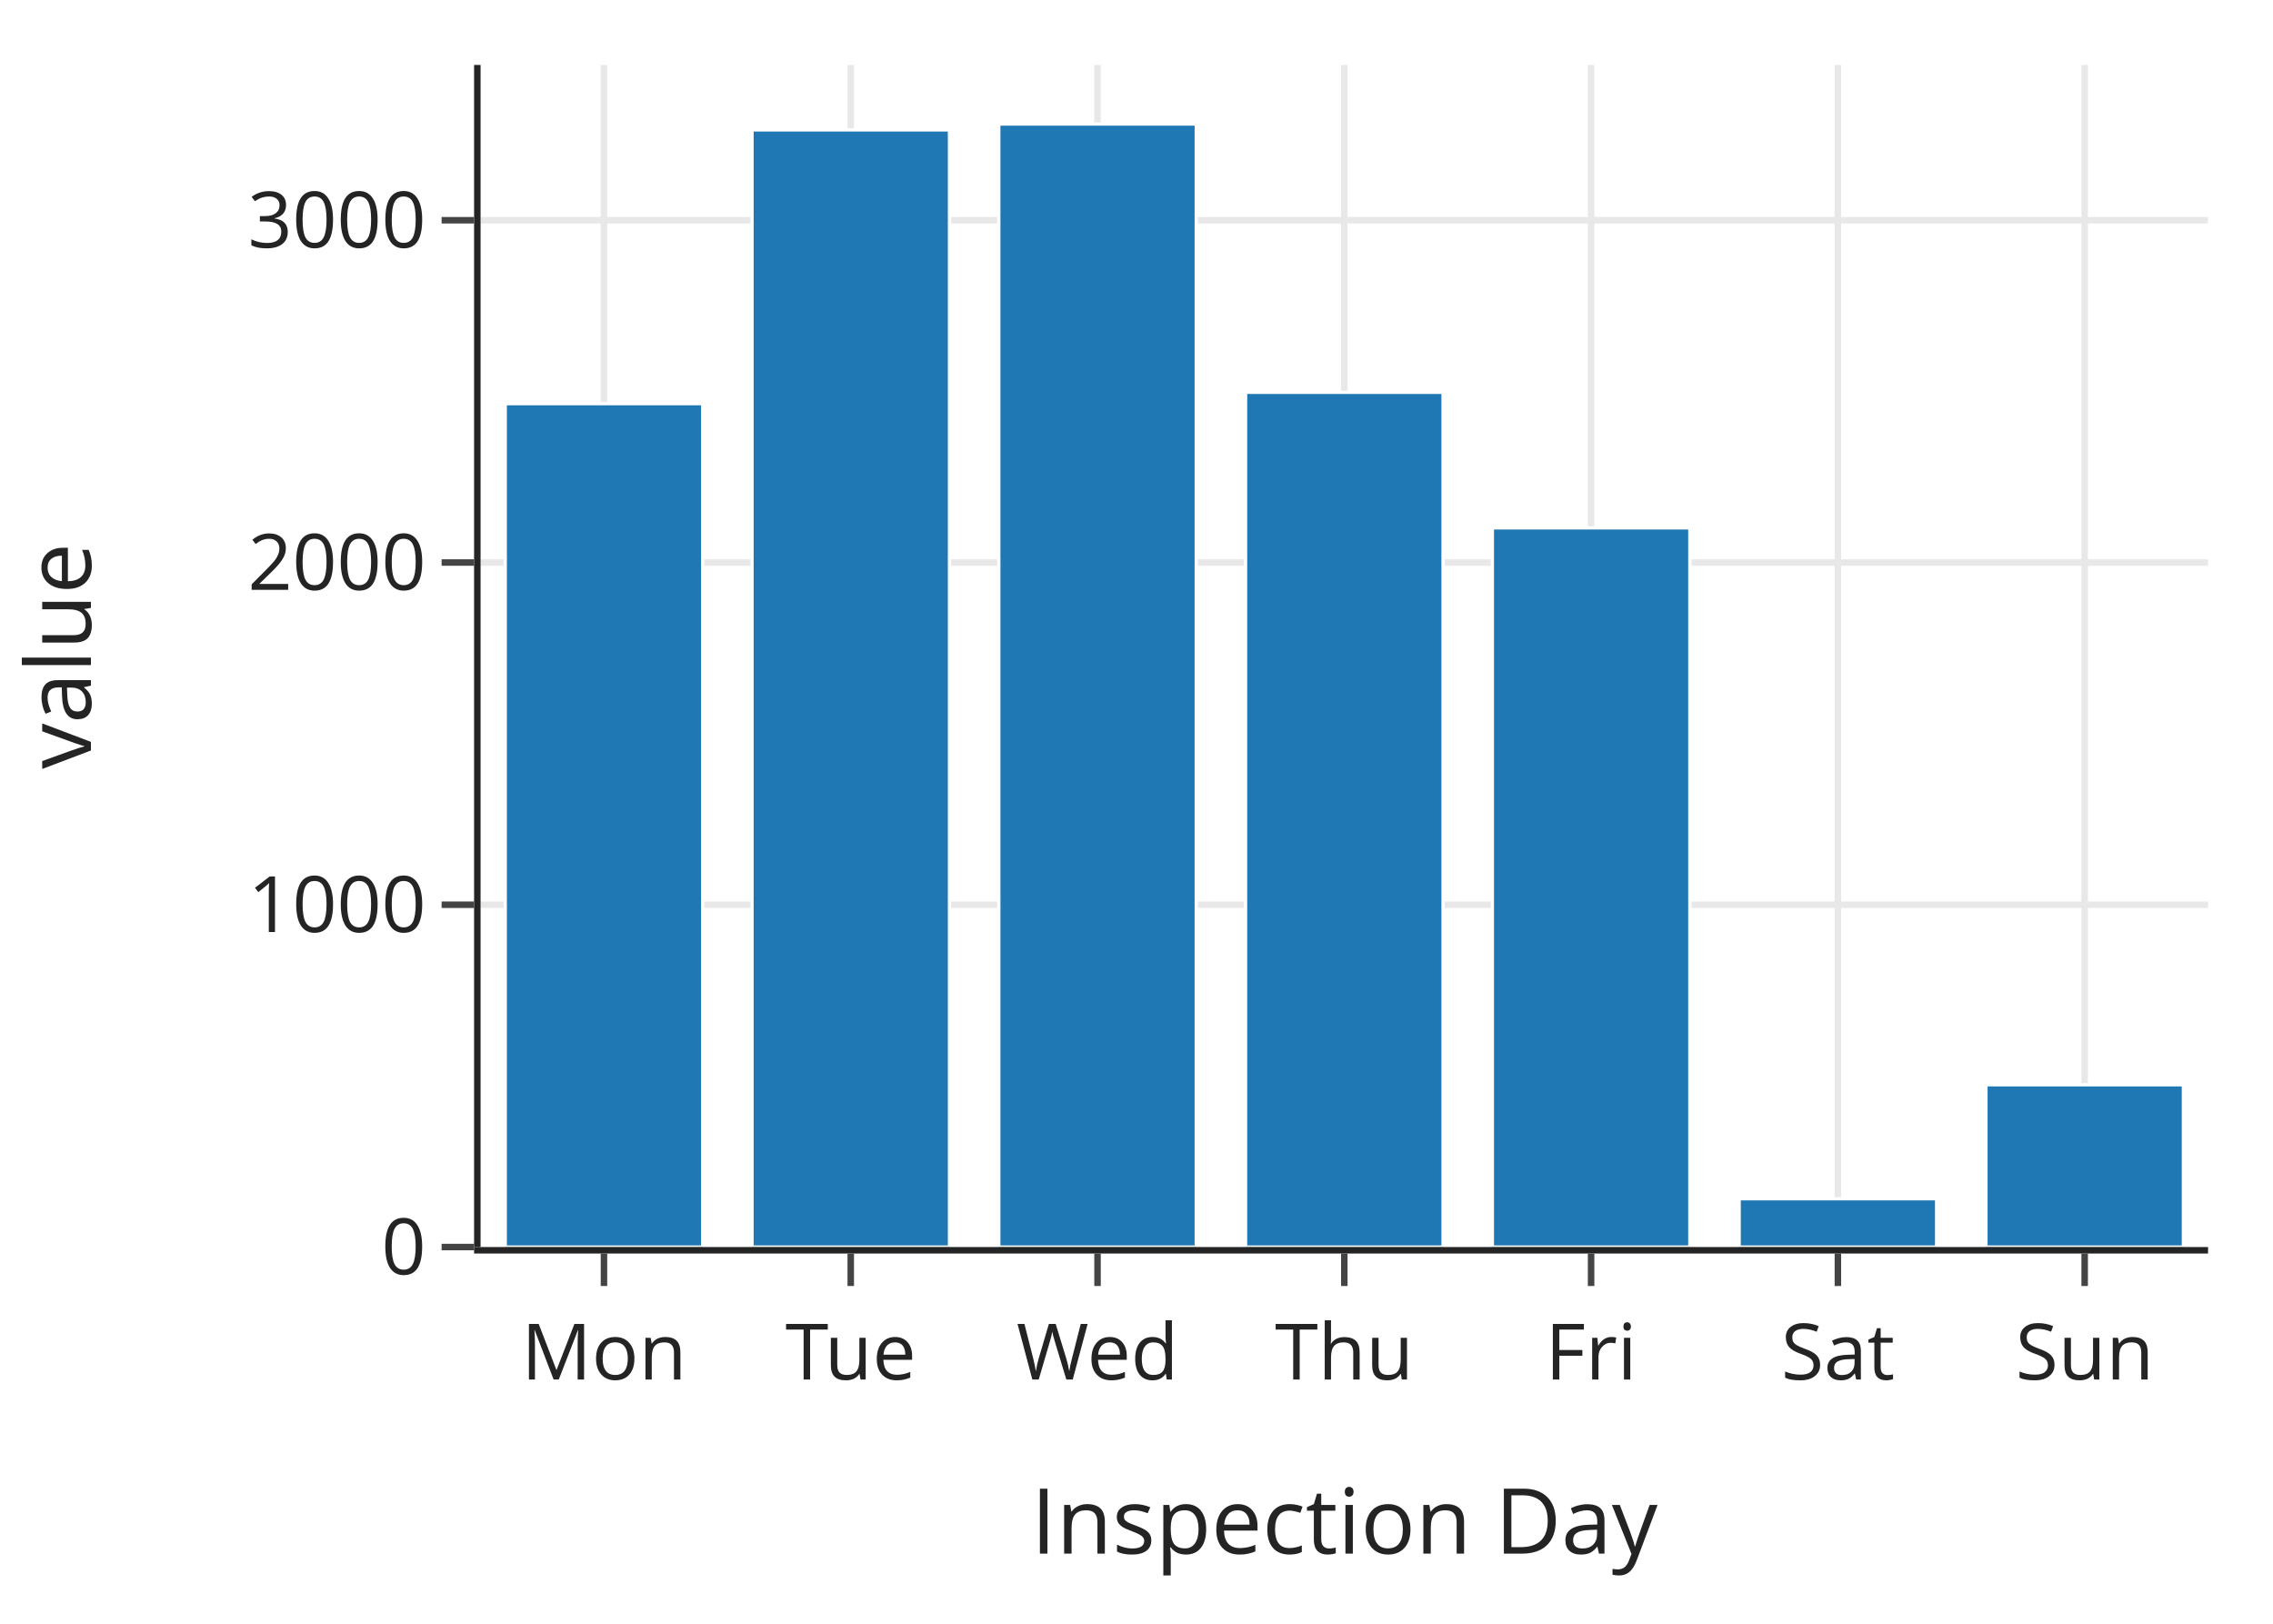
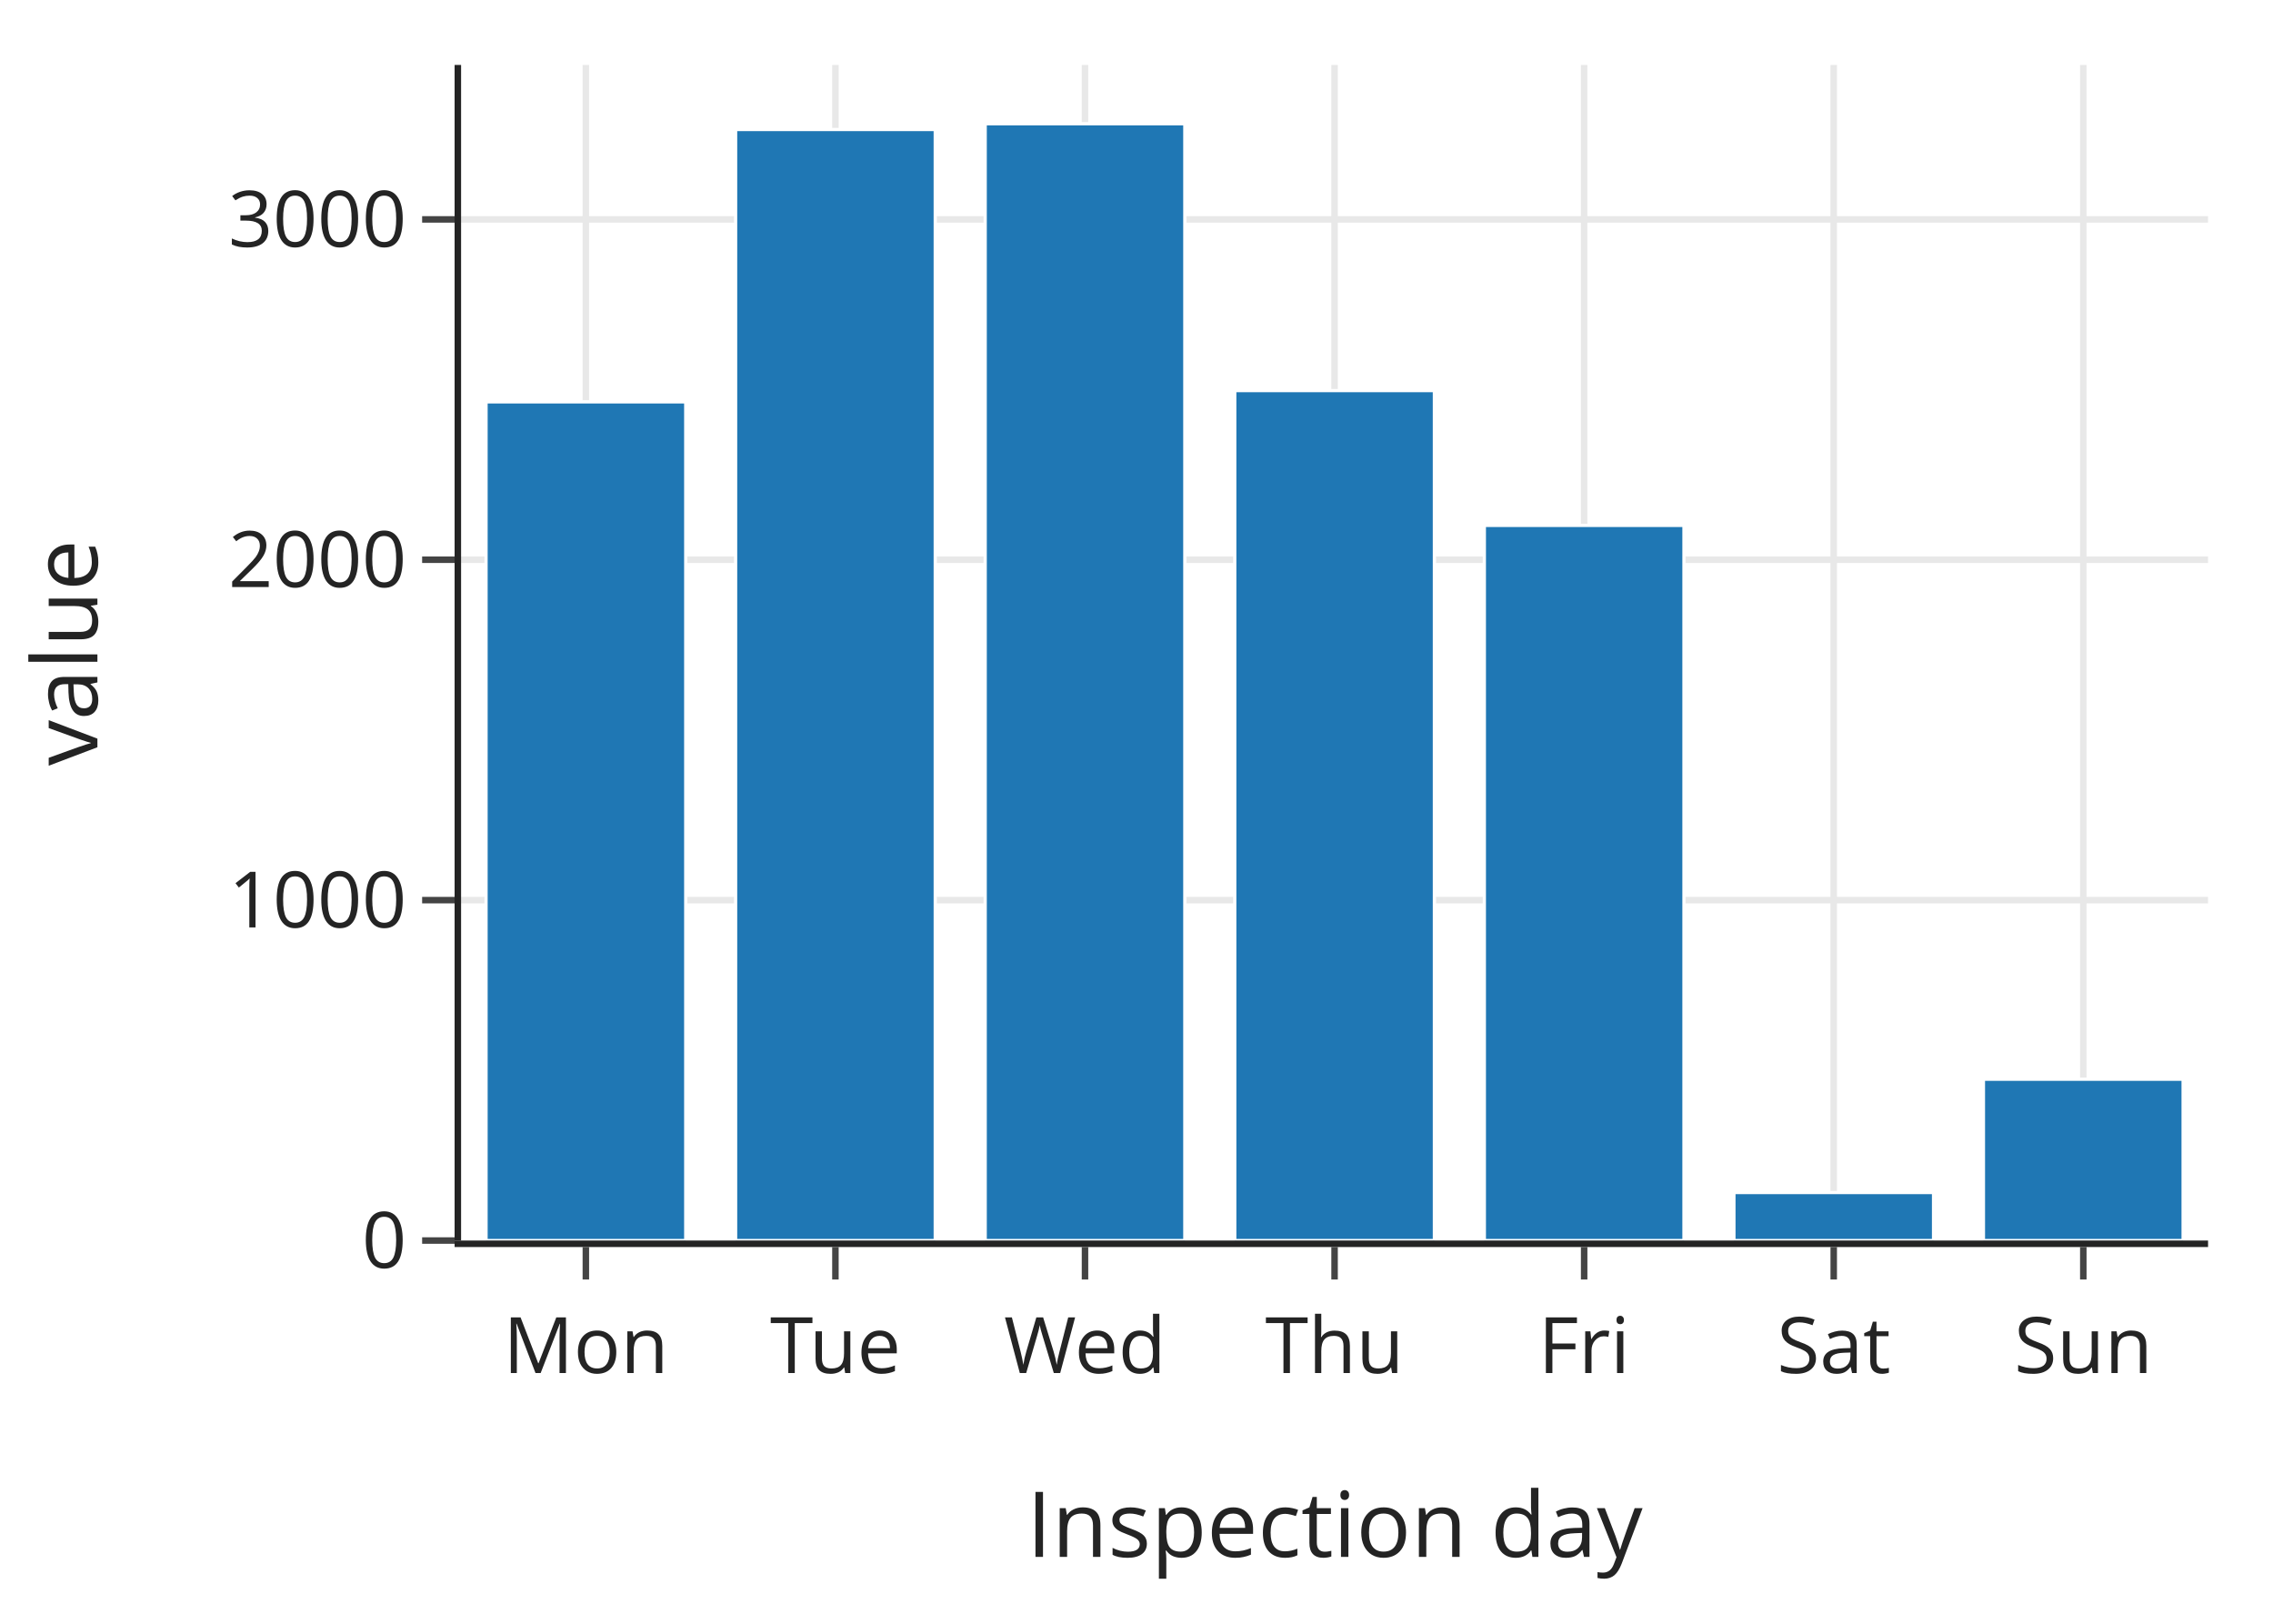
<svg xmlns="http://www.w3.org/2000/svg" class="main-svg" width="350" height="250" style="" viewBox="0 0 350 250">
  <rect x="0" y="0" width="350" height="250" style="fill: rgb(255, 255, 255); fill-opacity: 1;" />
-   <defs id="defs-5f17d1">
+   <defs id="defs-89bc33">
    <g class="clips">
-       <clipPath id="clip5f17d1xyplot" class="plotclip">
-         <rect width="266" height="182" />
+       <clipPath id="clip89bc33xyplot" class="plotclip">
+         <rect width="269" height="181" />
      </clipPath>
-       <clipPath class="axesclip" id="clip5f17d1x">
-         <rect x="74" y="0" width="266" height="250" />
+       <clipPath class="axesclip" id="clip89bc33x">
+         <rect x="71" y="0" width="269" height="250" />
      </clipPath>
-       <clipPath class="axesclip" id="clip5f17d1y">
-         <rect x="0" y="10" width="350" height="182" />
+       <clipPath class="axesclip" id="clip89bc33y">
+         <rect x="0" y="10" width="350" height="181" />
      </clipPath>
-       <clipPath class="axesclip" id="clip5f17d1xy">
-         <rect x="74" y="10" width="266" height="182" />
+       <clipPath class="axesclip" id="clip89bc33xy">
+         <rect x="71" y="10" width="269" height="181" />
      </clipPath>
    </g>
    <g class="gradients" />
    <g class="patterns" />
  </defs>
  <g class="bglayer" />
  <g class="layer-below">
    <g class="imagelayer" />
    <g class="shapelayer" />
  </g>
  <g class="cartesianlayer">
    <g class="subplot xy">
      <g class="layer-subplot">
        <g class="shapelayer" />
        <g class="imagelayer" />
      </g>
-       <g class="minor-gridlayer">
-         <g class="x" />
-         <g class="y" />
-       </g>
      <g class="gridlayer">
        <g class="x">
-           <path class="xgrid crisp" transform="translate(93,0)" d="M0,10v182" style="stroke: rgb(232, 232, 232); stroke-opacity: 1; stroke-width: 1px;" />
-           <path class="xgrid crisp" transform="translate(131,0)" d="M0,10v182" style="stroke: rgb(232, 232, 232); stroke-opacity: 1; stroke-width: 1px;" />
-           <path class="xgrid crisp" transform="translate(169,0)" d="M0,10v182" style="stroke: rgb(232, 232, 232); stroke-opacity: 1; stroke-width: 1px;" />
-           <path class="xgrid crisp" transform="translate(207,0)" d="M0,10v182" style="stroke: rgb(232, 232, 232); stroke-opacity: 1; stroke-width: 1px;" />
-           <path class="xgrid crisp" transform="translate(245,0)" d="M0,10v182" style="stroke: rgb(232, 232, 232); stroke-opacity: 1; stroke-width: 1px;" />
-           <path class="xgrid crisp" transform="translate(283,0)" d="M0,10v182" style="stroke: rgb(232, 232, 232); stroke-opacity: 1; stroke-width: 1px;" />
-           <path class="xgrid crisp" transform="translate(321,0)" d="M0,10v182" style="stroke: rgb(232, 232, 232); stroke-opacity: 1; stroke-width: 1px;" />
+           <path class="xgrid crisp" transform="translate(90.21,0)" d="M0,10v181" style="stroke: rgb(232, 232, 232); stroke-opacity: 1; stroke-width: 1px;" />
+           <path class="xgrid crisp" transform="translate(128.64,0)" d="M0,10v181" style="stroke: rgb(232, 232, 232); stroke-opacity: 1; stroke-width: 1px;" />
+           <path class="xgrid crisp" transform="translate(167.07,0)" d="M0,10v181" style="stroke: rgb(232, 232, 232); stroke-opacity: 1; stroke-width: 1px;" />
+           <path class="xgrid crisp" transform="translate(205.5,0)" d="M0,10v181" style="stroke: rgb(232, 232, 232); stroke-opacity: 1; stroke-width: 1px;" />
+           <path class="xgrid crisp" transform="translate(243.93,0)" d="M0,10v181" style="stroke: rgb(232, 232, 232); stroke-opacity: 1; stroke-width: 1px;" />
+           <path class="xgrid crisp" transform="translate(282.36,0)" d="M0,10v181" style="stroke: rgb(232, 232, 232); stroke-opacity: 1; stroke-width: 1px;" />
+           <path class="xgrid crisp" transform="translate(320.79,0)" d="M0,10v181" style="stroke: rgb(232, 232, 232); stroke-opacity: 1; stroke-width: 1px;" />
        </g>
        <g class="y">
-           <path class="ygrid crisp" transform="translate(0,139.3)" d="M74,0h266" style="stroke: rgb(232, 232, 232); stroke-opacity: 1; stroke-width: 1px;" />
-           <path class="ygrid crisp" transform="translate(0,86.61)" d="M74,0h266" style="stroke: rgb(232, 232, 232); stroke-opacity: 1; stroke-width: 1px;" />
-           <path class="ygrid crisp" transform="translate(0,33.91)" d="M74,0h266" style="stroke: rgb(232, 232, 232); stroke-opacity: 1; stroke-width: 1px;" />
+           <path class="ygrid crisp" transform="translate(0,138.59)" d="M71,0h269" style="stroke: rgb(232, 232, 232); stroke-opacity: 1; stroke-width: 1px;" />
+           <path class="ygrid crisp" transform="translate(0,86.18)" d="M71,0h269" style="stroke: rgb(232, 232, 232); stroke-opacity: 1; stroke-width: 1px;" />
+           <path class="ygrid crisp" transform="translate(0,33.78)" d="M71,0h269" style="stroke: rgb(232, 232, 232); stroke-opacity: 1; stroke-width: 1px;" />
        </g>
      </g>
      <g class="zerolinelayer" />
      <path class="xlines-below" />
      <path class="ylines-below" />
      <g class="overlines-below" />
      <g class="xaxislayer-below" />
      <g class="yaxislayer-below" />
      <g class="overaxes-below" />
-       <g class="plot" transform="translate(74,10)" clip-path="url(#clip5f17d1xyplot)">
+       <g class="plot" transform="translate(71,10)" clip-path="url(#clip89bc33xyplot)">
        <g class="barlayer mlayer">
          <g class="trace bars" style="opacity: 1;">
            <g class="points">
              <g class="point">
-                 <path d="M3.8,182V52.15H34.2V182Z" style="vector-effect: none; opacity: 1; stroke-width: 0.5px; fill: rgb(31, 119, 180); fill-opacity: 1; stroke: rgb(255, 255, 255); stroke-opacity: 1;" />
+                 <path d="M3.84,181V51.87H34.59V181Z" style="vector-effect: non-scaling-stroke; opacity: 1; stroke-width: 0.5px; fill: rgb(31, 119, 180); fill-opacity: 1; stroke: rgb(255, 255, 255); stroke-opacity: 1;" />
              </g>
              <g class="point">
-                 <path d="M41.8,182V10H72.2V182Z" style="vector-effect: none; opacity: 1; stroke-width: 0.5px; fill: rgb(31, 119, 180); fill-opacity: 1; stroke: rgb(255, 255, 255); stroke-opacity: 1;" />
+                 <path d="M42.27,181V9.94H73.01V181Z" style="vector-effect: non-scaling-stroke; opacity: 1; stroke-width: 0.5px; fill: rgb(31, 119, 180); fill-opacity: 1; stroke: rgb(255, 255, 255); stroke-opacity: 1;" />
              </g>
              <g class="point">
-                 <path d="M79.8,182V9.1H110.2V182Z" style="vector-effect: none; opacity: 1; stroke-width: 0.5px; fill: rgb(31, 119, 180); fill-opacity: 1; stroke: rgb(255, 255, 255); stroke-opacity: 1;" />
+                 <path d="M80.7,181V9.05H111.44V181Z" style="vector-effect: non-scaling-stroke; opacity: 1; stroke-width: 0.5px; fill: rgb(31, 119, 180); fill-opacity: 1; stroke: rgb(255, 255, 255); stroke-opacity: 1;" />
              </g>
              <g class="point">
-                 <path d="M117.8,182V50.41H148.2V182Z" style="vector-effect: none; opacity: 1; stroke-width: 0.5px; fill: rgb(31, 119, 180); fill-opacity: 1; stroke: rgb(255, 255, 255); stroke-opacity: 1;" />
+                 <path d="M119.13,181V50.14H149.87V181Z" style="vector-effect: non-scaling-stroke; opacity: 1; stroke-width: 0.5px; fill: rgb(31, 119, 180); fill-opacity: 1; stroke: rgb(255, 255, 255); stroke-opacity: 1;" />
              </g>
              <g class="point">
-                 <path d="M155.8,182V71.28H186.2V182Z" style="vector-effect: none; opacity: 1; stroke-width: 0.5px; fill: rgb(31, 119, 180); fill-opacity: 1; stroke: rgb(255, 255, 255); stroke-opacity: 1;" />
+                 <path d="M157.56,181V70.89H188.3V181Z" style="vector-effect: non-scaling-stroke; opacity: 1; stroke-width: 0.5px; fill: rgb(31, 119, 180); fill-opacity: 1; stroke: rgb(255, 255, 255); stroke-opacity: 1;" />
              </g>
              <g class="point">
-                 <path d="M193.8,182V174.57H224.2V182Z" style="vector-effect: none; opacity: 1; stroke-width: 0.5px; fill: rgb(31, 119, 180); fill-opacity: 1; stroke: rgb(255, 255, 255); stroke-opacity: 1;" />
+                 <path d="M195.99,181V173.61H226.73V181Z" style="vector-effect: non-scaling-stroke; opacity: 1; stroke-width: 0.5px; fill: rgb(31, 119, 180); fill-opacity: 1; stroke: rgb(255, 255, 255); stroke-opacity: 1;" />
              </g>
              <g class="point">
-                 <path d="M231.8,182V157.02H262.2V182Z" style="vector-effect: none; opacity: 1; stroke-width: 0.5px; fill: rgb(31, 119, 180); fill-opacity: 1; stroke: rgb(255, 255, 255); stroke-opacity: 1;" />
+                 <path d="M234.41,181V156.16H265.16V181Z" style="vector-effect: non-scaling-stroke; opacity: 1; stroke-width: 0.5px; fill: rgb(31, 119, 180); fill-opacity: 1; stroke: rgb(255, 255, 255); stroke-opacity: 1;" />
              </g>
            </g>
          </g>
        </g>
      </g>
      <g class="overplot" />
-       <path class="xlines-above crisp" d="M73,192.5H340" style="fill: none; stroke-width: 1px; stroke: rgb(36, 36, 36); stroke-opacity: 1;" />
-       <path class="ylines-above crisp" d="M73.5,10V192" style="fill: none; stroke-width: 1px; stroke: rgb(36, 36, 36); stroke-opacity: 1;" />
+       <path class="xlines-above crisp" d="M70,191.5H340" style="fill: none; stroke-width: 1px; stroke: rgb(36, 36, 36); stroke-opacity: 1;" />
+       <path class="ylines-above crisp" d="M70.5,10V191" style="fill: none; stroke-width: 1px; stroke: rgb(36, 36, 36); stroke-opacity: 1;" />
      <g class="overlines-above" />
      <g class="xaxislayer-above">
-         <path class="xtick ticks crisp" d="M0,193v5" transform="translate(93,0)" style="stroke: rgb(68, 68, 68); stroke-opacity: 1; stroke-width: 1px;" />
-         <path class="xtick ticks crisp" d="M0,193v5" transform="translate(131,0)" style="stroke: rgb(68, 68, 68); stroke-opacity: 1; stroke-width: 1px;" />
-         <path class="xtick ticks crisp" d="M0,193v5" transform="translate(169,0)" style="stroke: rgb(68, 68, 68); stroke-opacity: 1; stroke-width: 1px;" />
-         <path class="xtick ticks crisp" d="M0,193v5" transform="translate(207,0)" style="stroke: rgb(68, 68, 68); stroke-opacity: 1; stroke-width: 1px;" />
-         <path class="xtick ticks crisp" d="M0,193v5" transform="translate(245,0)" style="stroke: rgb(68, 68, 68); stroke-opacity: 1; stroke-width: 1px;" />
-         <path class="xtick ticks crisp" d="M0,193v5" transform="translate(283,0)" style="stroke: rgb(68, 68, 68); stroke-opacity: 1; stroke-width: 1px;" />
-         <path class="xtick ticks crisp" d="M0,193v5" transform="translate(321,0)" style="stroke: rgb(68, 68, 68); stroke-opacity: 1; stroke-width: 1px;" />
+         <path class="xtick ticks crisp" d="M0,192v5" transform="translate(90.21,0)" style="stroke: rgb(68, 68, 68); stroke-opacity: 1; stroke-width: 1px;" />
+         <path class="xtick ticks crisp" d="M0,192v5" transform="translate(128.64,0)" style="stroke: rgb(68, 68, 68); stroke-opacity: 1; stroke-width: 1px;" />
+         <path class="xtick ticks crisp" d="M0,192v5" transform="translate(167.07,0)" style="stroke: rgb(68, 68, 68); stroke-opacity: 1; stroke-width: 1px;" />
+         <path class="xtick ticks crisp" d="M0,192v5" transform="translate(205.5,0)" style="stroke: rgb(68, 68, 68); stroke-opacity: 1; stroke-width: 1px;" />
+         <path class="xtick ticks crisp" d="M0,192v5" transform="translate(243.93,0)" style="stroke: rgb(68, 68, 68); stroke-opacity: 1; stroke-width: 1px;" />
+         <path class="xtick ticks crisp" d="M0,192v5" transform="translate(282.36,0)" style="stroke: rgb(68, 68, 68); stroke-opacity: 1; stroke-width: 1px;" />
+         <path class="xtick ticks crisp" d="M0,192v5" transform="translate(320.79,0)" style="stroke: rgb(68, 68, 68); stroke-opacity: 1; stroke-width: 1px;" />
        <g class="xtick">
-           <text text-anchor="middle" x="0" y="212.4" transform="translate(93,0)" style="font-family: 'Open Sans', verdana, arial, sans-serif; font-size: 12px; fill: rgb(36, 36, 36); fill-opacity: 1; white-space: pre; opacity: 1;">Mon</text>
+           <text text-anchor="middle" x="0" y="211.4" transform="translate(90.21,0)" style="font-family: 'Open Sans', verdana, arial, sans-serif; font-size: 12px; fill: rgb(36, 36, 36); fill-opacity: 1; white-space: pre; opacity: 1;">Mon</text>
        </g>
        <g class="xtick">
-           <text text-anchor="middle" x="0" y="212.4" style="font-family: 'Open Sans', verdana, arial, sans-serif; font-size: 12px; fill: rgb(36, 36, 36); fill-opacity: 1; white-space: pre; opacity: 1;" transform="translate(131,0)">Tue</text>
+           <text text-anchor="middle" x="0" y="211.4" style="font-family: 'Open Sans', verdana, arial, sans-serif; font-size: 12px; fill: rgb(36, 36, 36); fill-opacity: 1; white-space: pre; opacity: 1;" transform="translate(128.64,0)">Tue</text>
        </g>
        <g class="xtick">
-           <text text-anchor="middle" x="0" y="212.4" style="font-family: 'Open Sans', verdana, arial, sans-serif; font-size: 12px; fill: rgb(36, 36, 36); fill-opacity: 1; white-space: pre; opacity: 1;" transform="translate(169,0)">Wed</text>
+           <text text-anchor="middle" x="0" y="211.4" style="font-family: 'Open Sans', verdana, arial, sans-serif; font-size: 12px; fill: rgb(36, 36, 36); fill-opacity: 1; white-space: pre; opacity: 1;" transform="translate(167.07,0)">Wed</text>
        </g>
        <g class="xtick">
-           <text text-anchor="middle" x="0" y="212.4" style="font-family: 'Open Sans', verdana, arial, sans-serif; font-size: 12px; fill: rgb(36, 36, 36); fill-opacity: 1; white-space: pre; opacity: 1;" transform="translate(207,0)">Thu</text>
+           <text text-anchor="middle" x="0" y="211.4" style="font-family: 'Open Sans', verdana, arial, sans-serif; font-size: 12px; fill: rgb(36, 36, 36); fill-opacity: 1; white-space: pre; opacity: 1;" transform="translate(205.5,0)">Thu</text>
        </g>
        <g class="xtick">
-           <text text-anchor="middle" x="0" y="212.4" style="font-family: 'Open Sans', verdana, arial, sans-serif; font-size: 12px; fill: rgb(36, 36, 36); fill-opacity: 1; white-space: pre; opacity: 1;" transform="translate(245,0)">Fri</text>
+           <text text-anchor="middle" x="0" y="211.4" style="font-family: 'Open Sans', verdana, arial, sans-serif; font-size: 12px; fill: rgb(36, 36, 36); fill-opacity: 1; white-space: pre; opacity: 1;" transform="translate(243.93,0)">Fri</text>
        </g>
        <g class="xtick">
-           <text text-anchor="middle" x="0" y="212.4" style="font-family: 'Open Sans', verdana, arial, sans-serif; font-size: 12px; fill: rgb(36, 36, 36); fill-opacity: 1; white-space: pre; opacity: 1;" transform="translate(283,0)">Sat</text>
+           <text text-anchor="middle" x="0" y="211.4" style="font-family: 'Open Sans', verdana, arial, sans-serif; font-size: 12px; fill: rgb(36, 36, 36); fill-opacity: 1; white-space: pre; opacity: 1;" transform="translate(282.36,0)">Sat</text>
        </g>
        <g class="xtick">
-           <text text-anchor="middle" x="0" y="212.4" style="font-family: 'Open Sans', verdana, arial, sans-serif; font-size: 12px; fill: rgb(36, 36, 36); fill-opacity: 1; white-space: pre; opacity: 1;" transform="translate(321,0)">Sun</text>
+           <text text-anchor="middle" x="0" y="211.4" style="font-family: 'Open Sans', verdana, arial, sans-serif; font-size: 12px; fill: rgb(36, 36, 36); fill-opacity: 1; white-space: pre; opacity: 1;" transform="translate(320.79,0)">Sun</text>
        </g>
      </g>
      <g class="yaxislayer-above">
-         <path class="ytick ticks crisp" d="M73,0h-5" transform="translate(0,192)" style="stroke: rgb(68, 68, 68); stroke-opacity: 1; stroke-width: 1px;" />
-         <path class="ytick ticks crisp" d="M73,0h-5" transform="translate(0,139.3)" style="stroke: rgb(68, 68, 68); stroke-opacity: 1; stroke-width: 1px;" />
-         <path class="ytick ticks crisp" d="M73,0h-5" transform="translate(0,86.61)" style="stroke: rgb(68, 68, 68); stroke-opacity: 1; stroke-width: 1px;" />
-         <path class="ytick ticks crisp" d="M73,0h-5" transform="translate(0,33.91)" style="stroke: rgb(68, 68, 68); stroke-opacity: 1; stroke-width: 1px;" />
+         <path class="ytick ticks crisp" d="M70,0h-5" transform="translate(0,191)" style="stroke: rgb(68, 68, 68); stroke-opacity: 1; stroke-width: 1px;" />
+         <path class="ytick ticks crisp" d="M70,0h-5" transform="translate(0,138.59)" style="stroke: rgb(68, 68, 68); stroke-opacity: 1; stroke-width: 1px;" />
+         <path class="ytick ticks crisp" d="M70,0h-5" transform="translate(0,86.18)" style="stroke: rgb(68, 68, 68); stroke-opacity: 1; stroke-width: 1px;" />
+         <path class="ytick ticks crisp" d="M70,0h-5" transform="translate(0,33.78)" style="stroke: rgb(68, 68, 68); stroke-opacity: 1; stroke-width: 1px;" />
        <g class="ytick">
-           <text text-anchor="end" x="65.6" y="4.2" transform="translate(0,192)" style="font-family: 'Open Sans', verdana, arial, sans-serif; font-size: 12px; fill: rgb(36, 36, 36); fill-opacity: 1; white-space: pre; opacity: 1;">0</text>
+           <text text-anchor="end" x="62.6" y="4.2" transform="translate(0,191)" style="font-family: 'Open Sans', verdana, arial, sans-serif; font-size: 12px; fill: rgb(36, 36, 36); fill-opacity: 1; white-space: pre; opacity: 1;">0</text>
        </g>
        <g class="ytick">
-           <text text-anchor="end" x="65.6" y="4.2" style="font-family: 'Open Sans', verdana, arial, sans-serif; font-size: 12px; fill: rgb(36, 36, 36); fill-opacity: 1; white-space: pre; opacity: 1;" transform="translate(0,139.3)">1000</text>
+           <text text-anchor="end" x="62.6" y="4.2" style="font-family: 'Open Sans', verdana, arial, sans-serif; font-size: 12px; fill: rgb(36, 36, 36); fill-opacity: 1; white-space: pre; opacity: 1;" transform="translate(0,138.59)">1000</text>
        </g>
        <g class="ytick">
-           <text text-anchor="end" x="65.6" y="4.2" style="font-family: 'Open Sans', verdana, arial, sans-serif; font-size: 12px; fill: rgb(36, 36, 36); fill-opacity: 1; white-space: pre; opacity: 1;" transform="translate(0,86.61)">2000</text>
+           <text text-anchor="end" x="62.6" y="4.2" style="font-family: 'Open Sans', verdana, arial, sans-serif; font-size: 12px; fill: rgb(36, 36, 36); fill-opacity: 1; white-space: pre; opacity: 1;" transform="translate(0,86.18)">2000</text>
        </g>
        <g class="ytick">
-           <text text-anchor="end" x="65.6" y="4.2" style="font-family: 'Open Sans', verdana, arial, sans-serif; font-size: 12px; fill: rgb(36, 36, 36); fill-opacity: 1; white-space: pre; opacity: 1;" transform="translate(0,33.91)">3000</text>
+           <text text-anchor="end" x="62.6" y="4.2" style="font-family: 'Open Sans', verdana, arial, sans-serif; font-size: 12px; fill: rgb(36, 36, 36); fill-opacity: 1; white-space: pre; opacity: 1;" transform="translate(0,33.78)">3000</text>
        </g>
      </g>
      <g class="overaxes-above" />
    </g>
  </g>
  <g class="polarlayer" />
  <g class="smithlayer" />
  <g class="ternarylayer" />
  <g class="geolayer" />
  <g class="funnelarealayer" />
  <g class="pielayer" />
  <g class="iciclelayer" />
  <g class="treemaplayer" />
  <g class="sunburstlayer" />
  <g class="glimages" />
-   <defs id="topdefs-5f17d1">
+   <defs id="topdefs-89bc33">
    <g class="clips" />
  </defs>
  <g class="layer-above">
    <g class="imagelayer" />
    <g class="shapelayer" />
  </g>
  <g class="infolayer">
    <g class="g-gtitle" />
    <g class="g-xtitle">
-       <text class="xtitle" x="207" y="239.206" text-anchor="middle" style="font-family: 'Open Sans', verdana, arial, sans-serif; font-size: 14px; fill: rgb(36, 36, 36); opacity: 1; font-weight: normal; white-space: pre;">Inspection Day</text>
+       <text class="xtitle" x="205.5" y="239.706" text-anchor="middle" style="font-family: 'Open Sans', verdana, arial, sans-serif; font-size: 14px; fill: rgb(36, 36, 36); opacity: 1; font-weight: normal; white-space: pre;">Inspection day</text>
    </g>
-     <g class="g-ytitle" transform="translate(3.22168,0)">
-       <text class="ytitle" transform="rotate(-90,10.77813,101)" x="10.778" y="101" text-anchor="middle" style="font-family: 'Open Sans', verdana, arial, sans-serif; font-size: 14px; fill: rgb(36, 36, 36); opacity: 1; font-weight: normal; white-space: pre;">value</text>
+     <g class="g-ytitle" transform="translate(4.65918,0)">
+       <text class="ytitle" transform="rotate(-90,10.34063,100.5)" x="10.341" y="100.5" text-anchor="middle" style="font-family: 'Open Sans', verdana, arial, sans-serif; font-size: 14px; fill: rgb(36, 36, 36); opacity: 1; font-weight: normal; white-space: pre;">value</text>
    </g>
  </g>
</svg>
